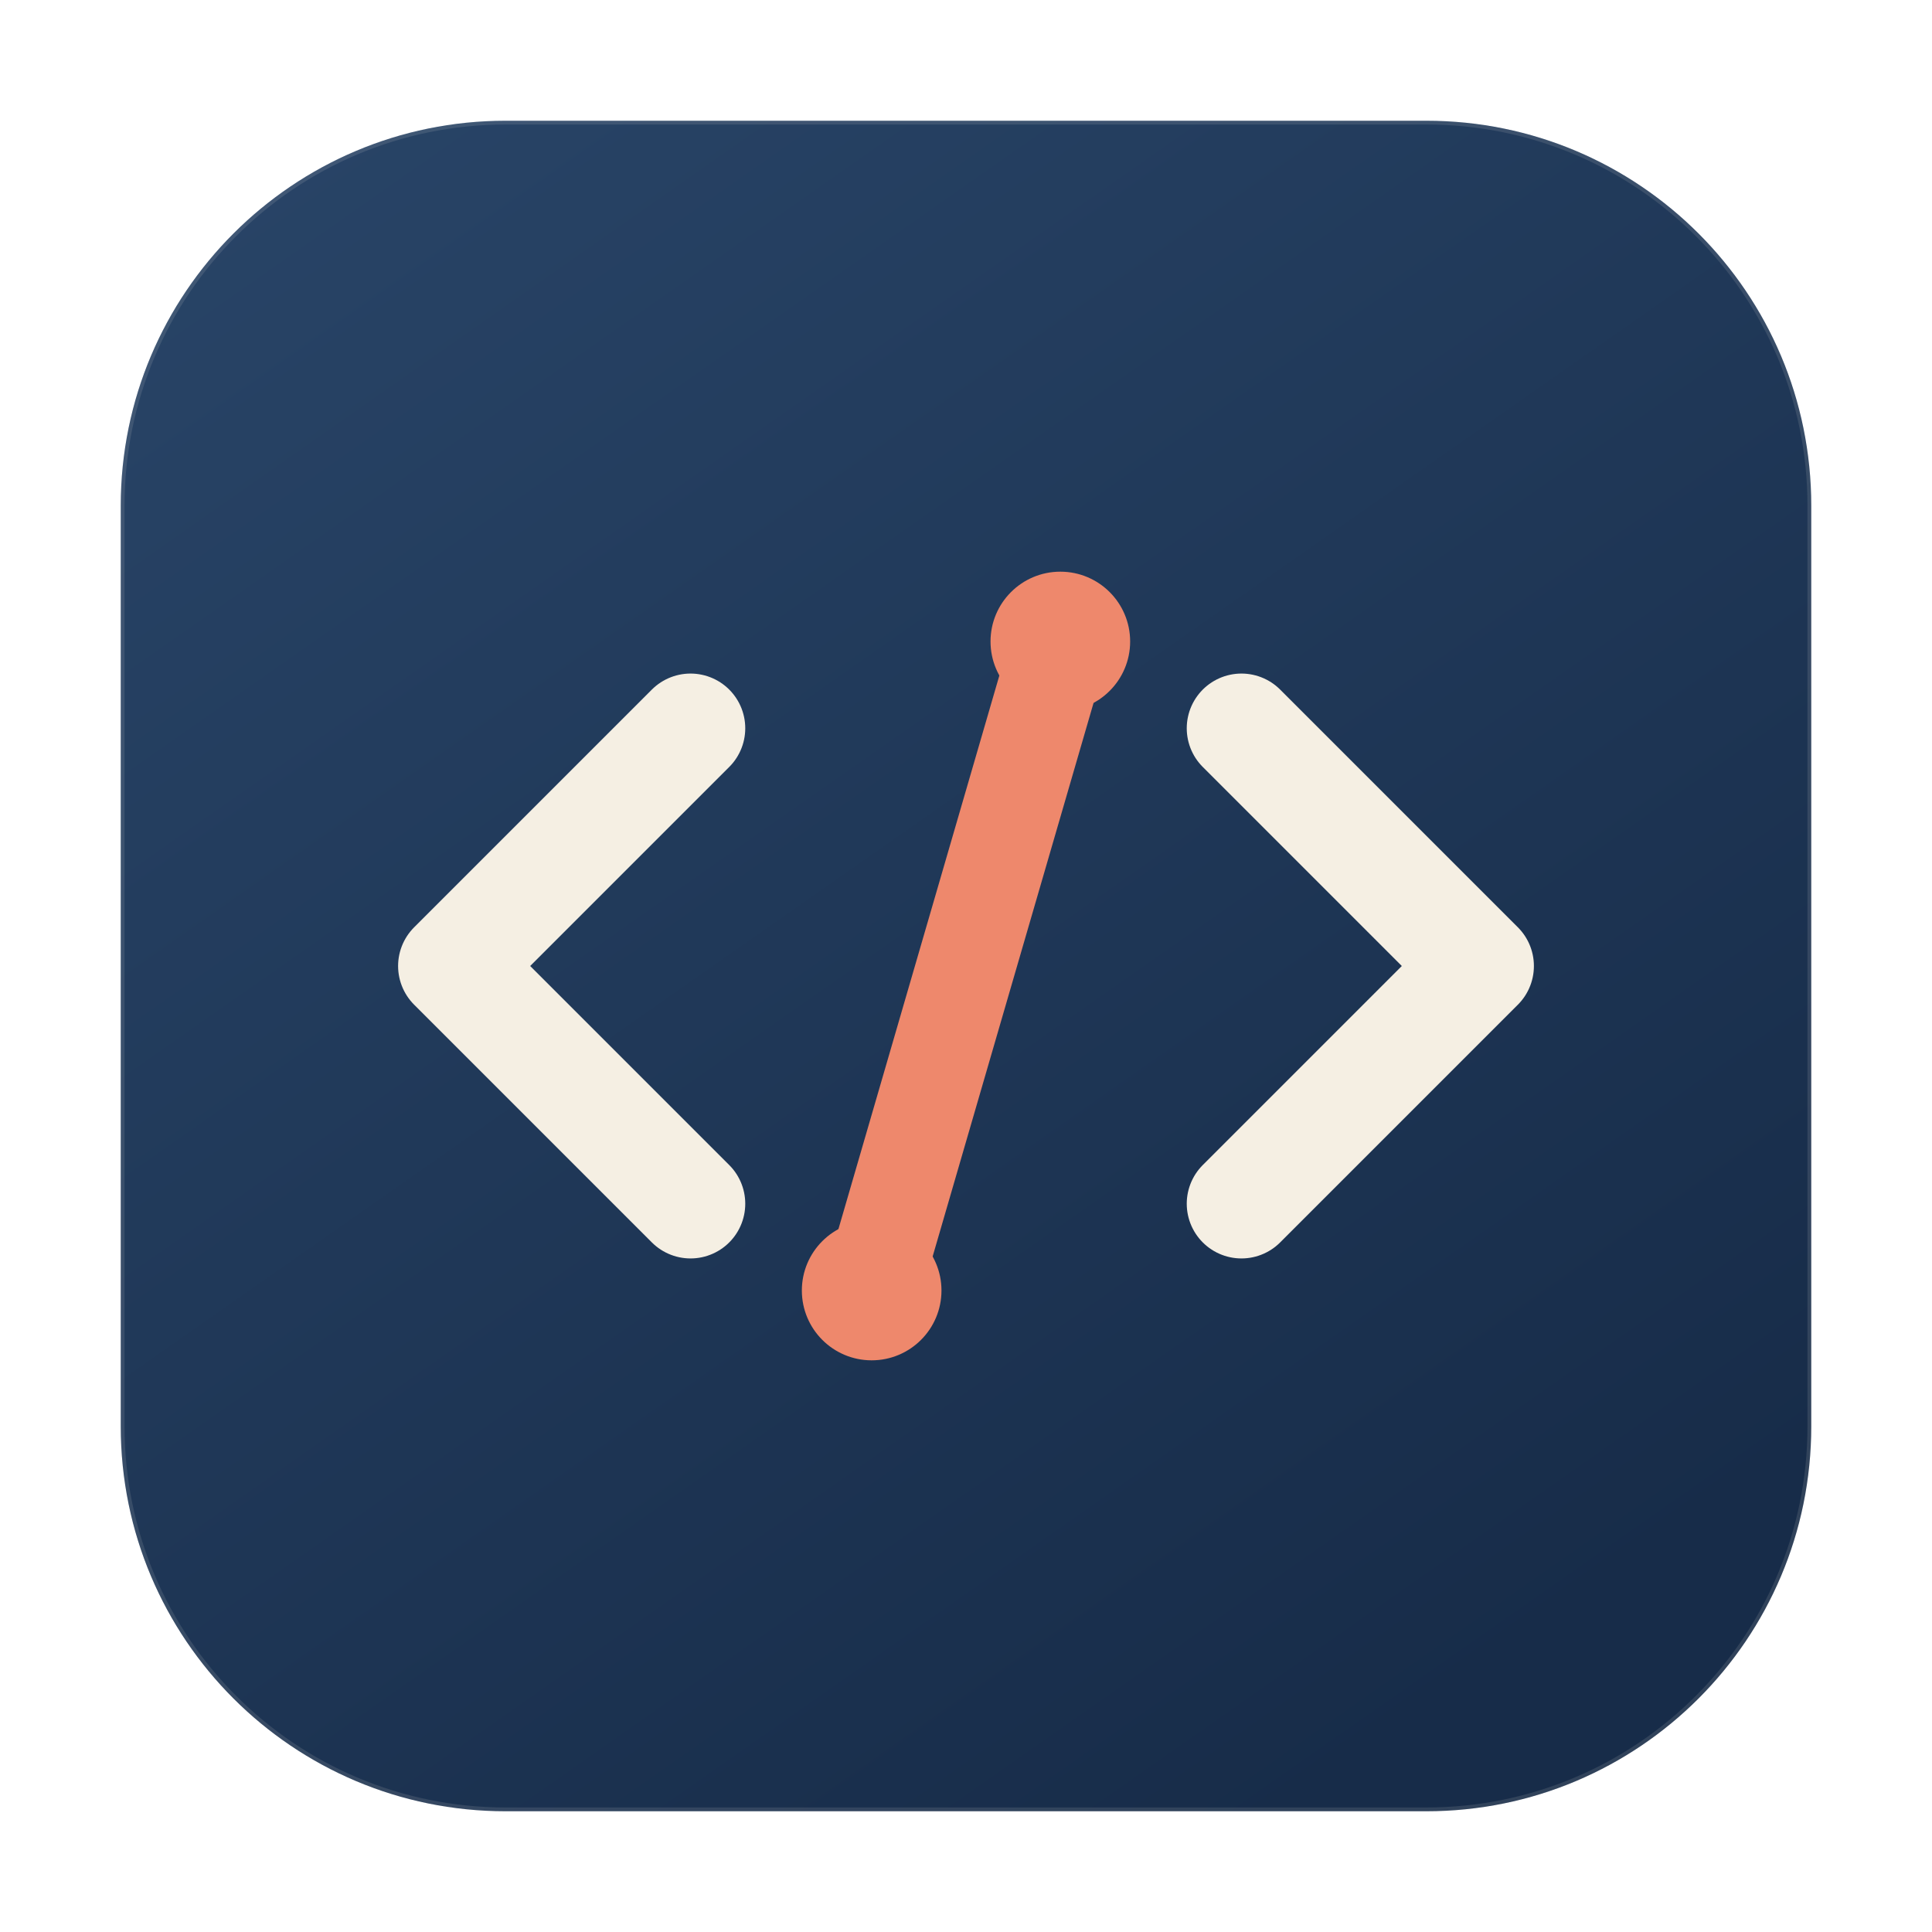
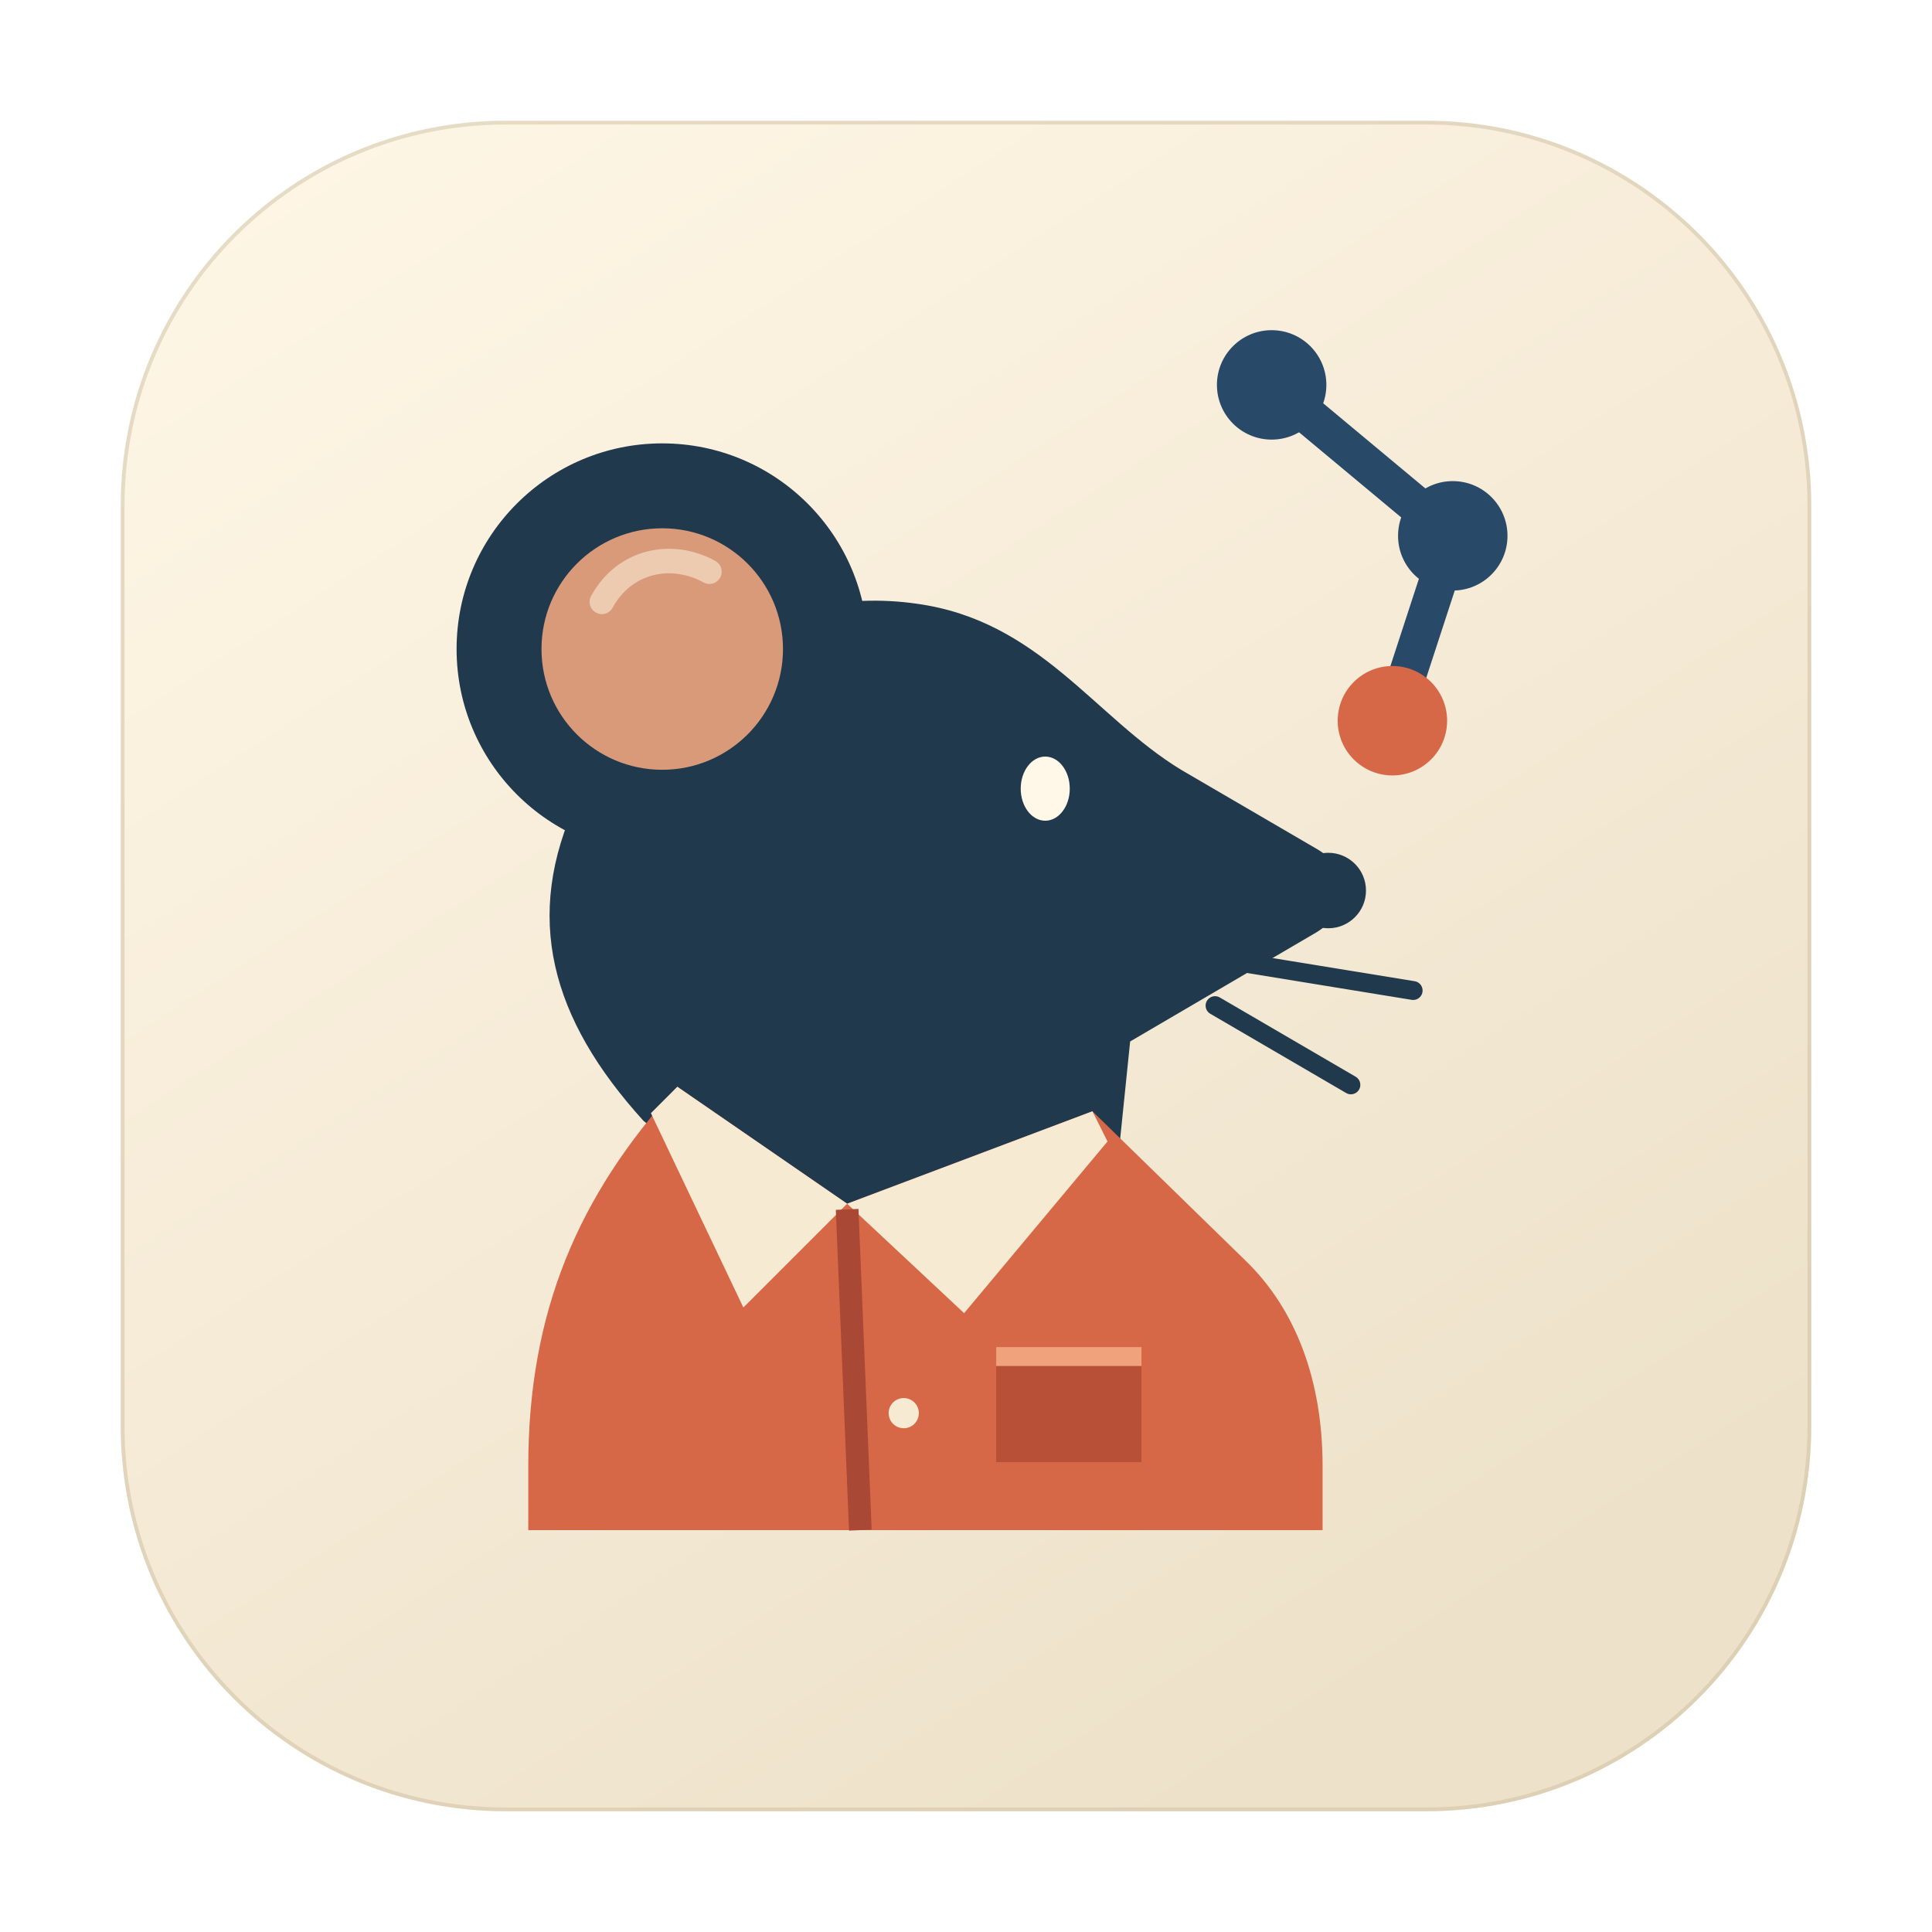
<svg xmlns="http://www.w3.org/2000/svg" width="1024" height="1024" viewBox="0 0 1024 1024">
  <defs>
-     <linearGradient id="tile" x1="0" y1="0" x2="0.7" y2="1">
-       <stop stop-color="#294568" />
-       <stop offset="1" stop-color="#172C49" />
+     <linearGradient id="paper" x1="0" y1="0" x2="0.65" y2="1">
+       <stop stop-color="#FFF7E7" />
+       <stop offset="1" stop-color="#EDE1C9" />
    </linearGradient>
  </defs>
-   <rect x="64" y="64" width="896" height="896" rx="204" fill="url(#tile)" />
-   <rect x="65" y="65" width="894" height="894" rx="203" fill="none" stroke="#F5EFE3" stroke-opacity=".12" stroke-width="2" />
-   <g fill="none" stroke="#F5EFE3" stroke-width="58" stroke-linecap="round" stroke-linejoin="round">
-     <path d="M366 386 240 512 366 638" />
-     <path d="m658 386 126 126-126 126" />
+   <rect x="64" y="64" width="896" height="896" rx="204" fill="url(#paper)" />
+   <rect x="65" y="65" width="894" height="894" rx="203" fill="none" stroke="#CABB9F" stroke-opacity=".45" stroke-width="2" />
+   <g transform="translate(0 -70)">
+     <path d="m674 274 96 80-32 98" fill="none" stroke="#284968" stroke-width="20" stroke-linecap="round" stroke-linejoin="round" />
+     <g fill="#284968">
+       <circle cx="674" cy="274" r="29" />
+       <circle cx="770" cy="354" r="29" />
+     </g>
+     <circle cx="738" cy="452" r="29" fill="#D76847" />
  </g>
-   <path d="m562 340-100 344" fill="none" stroke="#EE886C" stroke-width="52" stroke-linecap="round" />
-   <g fill="#EE886C">
-     <circle cx="562" cy="340" r="37" />
-     <circle cx="462" cy="684" r="37" />
+   <path d="M341 594c-49-54-64-108-35-170 31-69 104-115 180-104 65 9 94 60 140 88l72 42c19 11 19 32 0 44l-99 58-8 78-139 55Z" fill="#20394D" />
+   <circle cx="351" cy="344" r="109" fill="#20394D" />
+   <circle cx="351" cy="344" r="64" fill="#D99A79" />
+   <path d="M319 319c12-22 37-27 57-16" fill="none" stroke="#ECCBB0" stroke-width="13" stroke-linecap="round" />
+   <ellipse cx="554" cy="418" rx="13" ry="17" fill="#FFF7E7" />
+   <circle cx="704" cy="472" r="20" fill="#20394D" />
+   <g fill="none" stroke="#20394D" stroke-width="10" stroke-linecap="round">
+     <path d="m657 510 92 15" />
+     <path d="m644 533 72 42" />
  </g>
+   <path d="m359 576 90 62 130-49 81 79c27 26 41 64 41 109v34H280v-34c0-81 26-143 79-201Z" fill="#D76847" />
+   <path d="m359 576 90 62-55 55-49-103m234-1-130 49 62 58 76-91" fill="#F7EAD3" />
+   <path d="m449 641 7 170" fill="none" stroke="#A94834" stroke-width="12" />
+   <path d="M528 718h77v57h-77Z" fill="#B84F37" />
+   <path d="M528 719h77" fill="none" stroke="#F0A27D" stroke-width="10" />
+   <circle cx="479" cy="749" r="8" fill="#F7EAD3" />
</svg>
